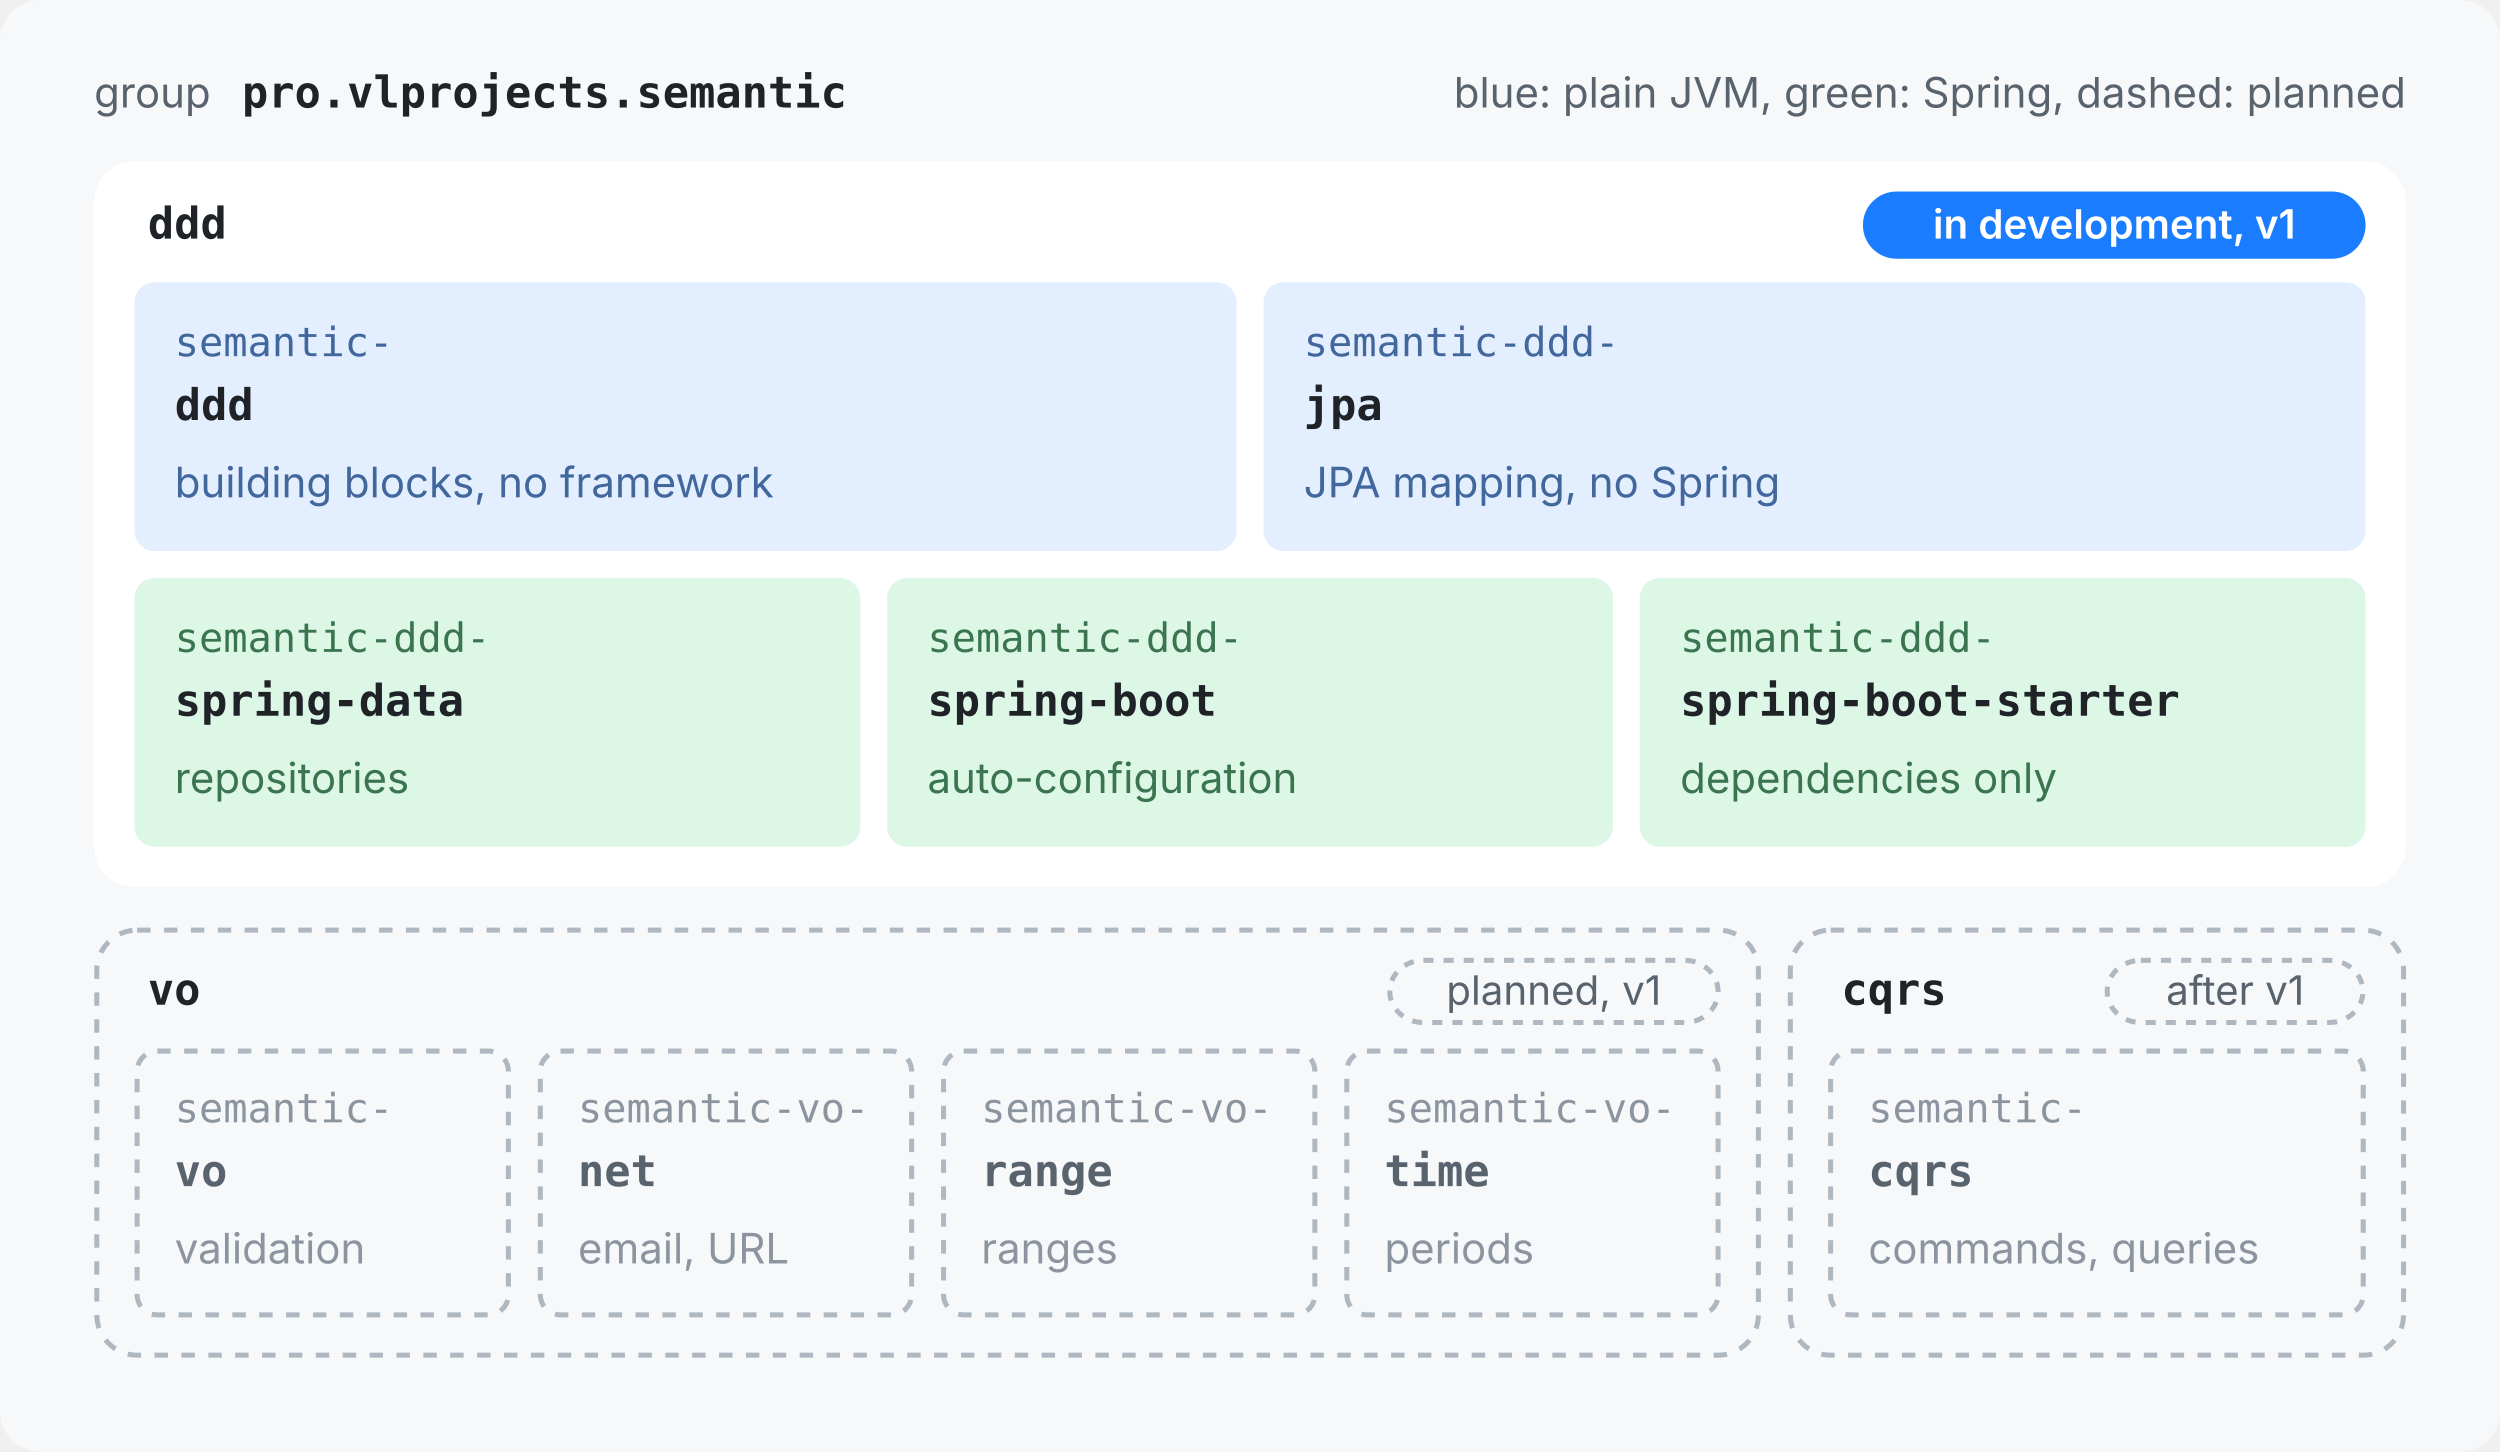
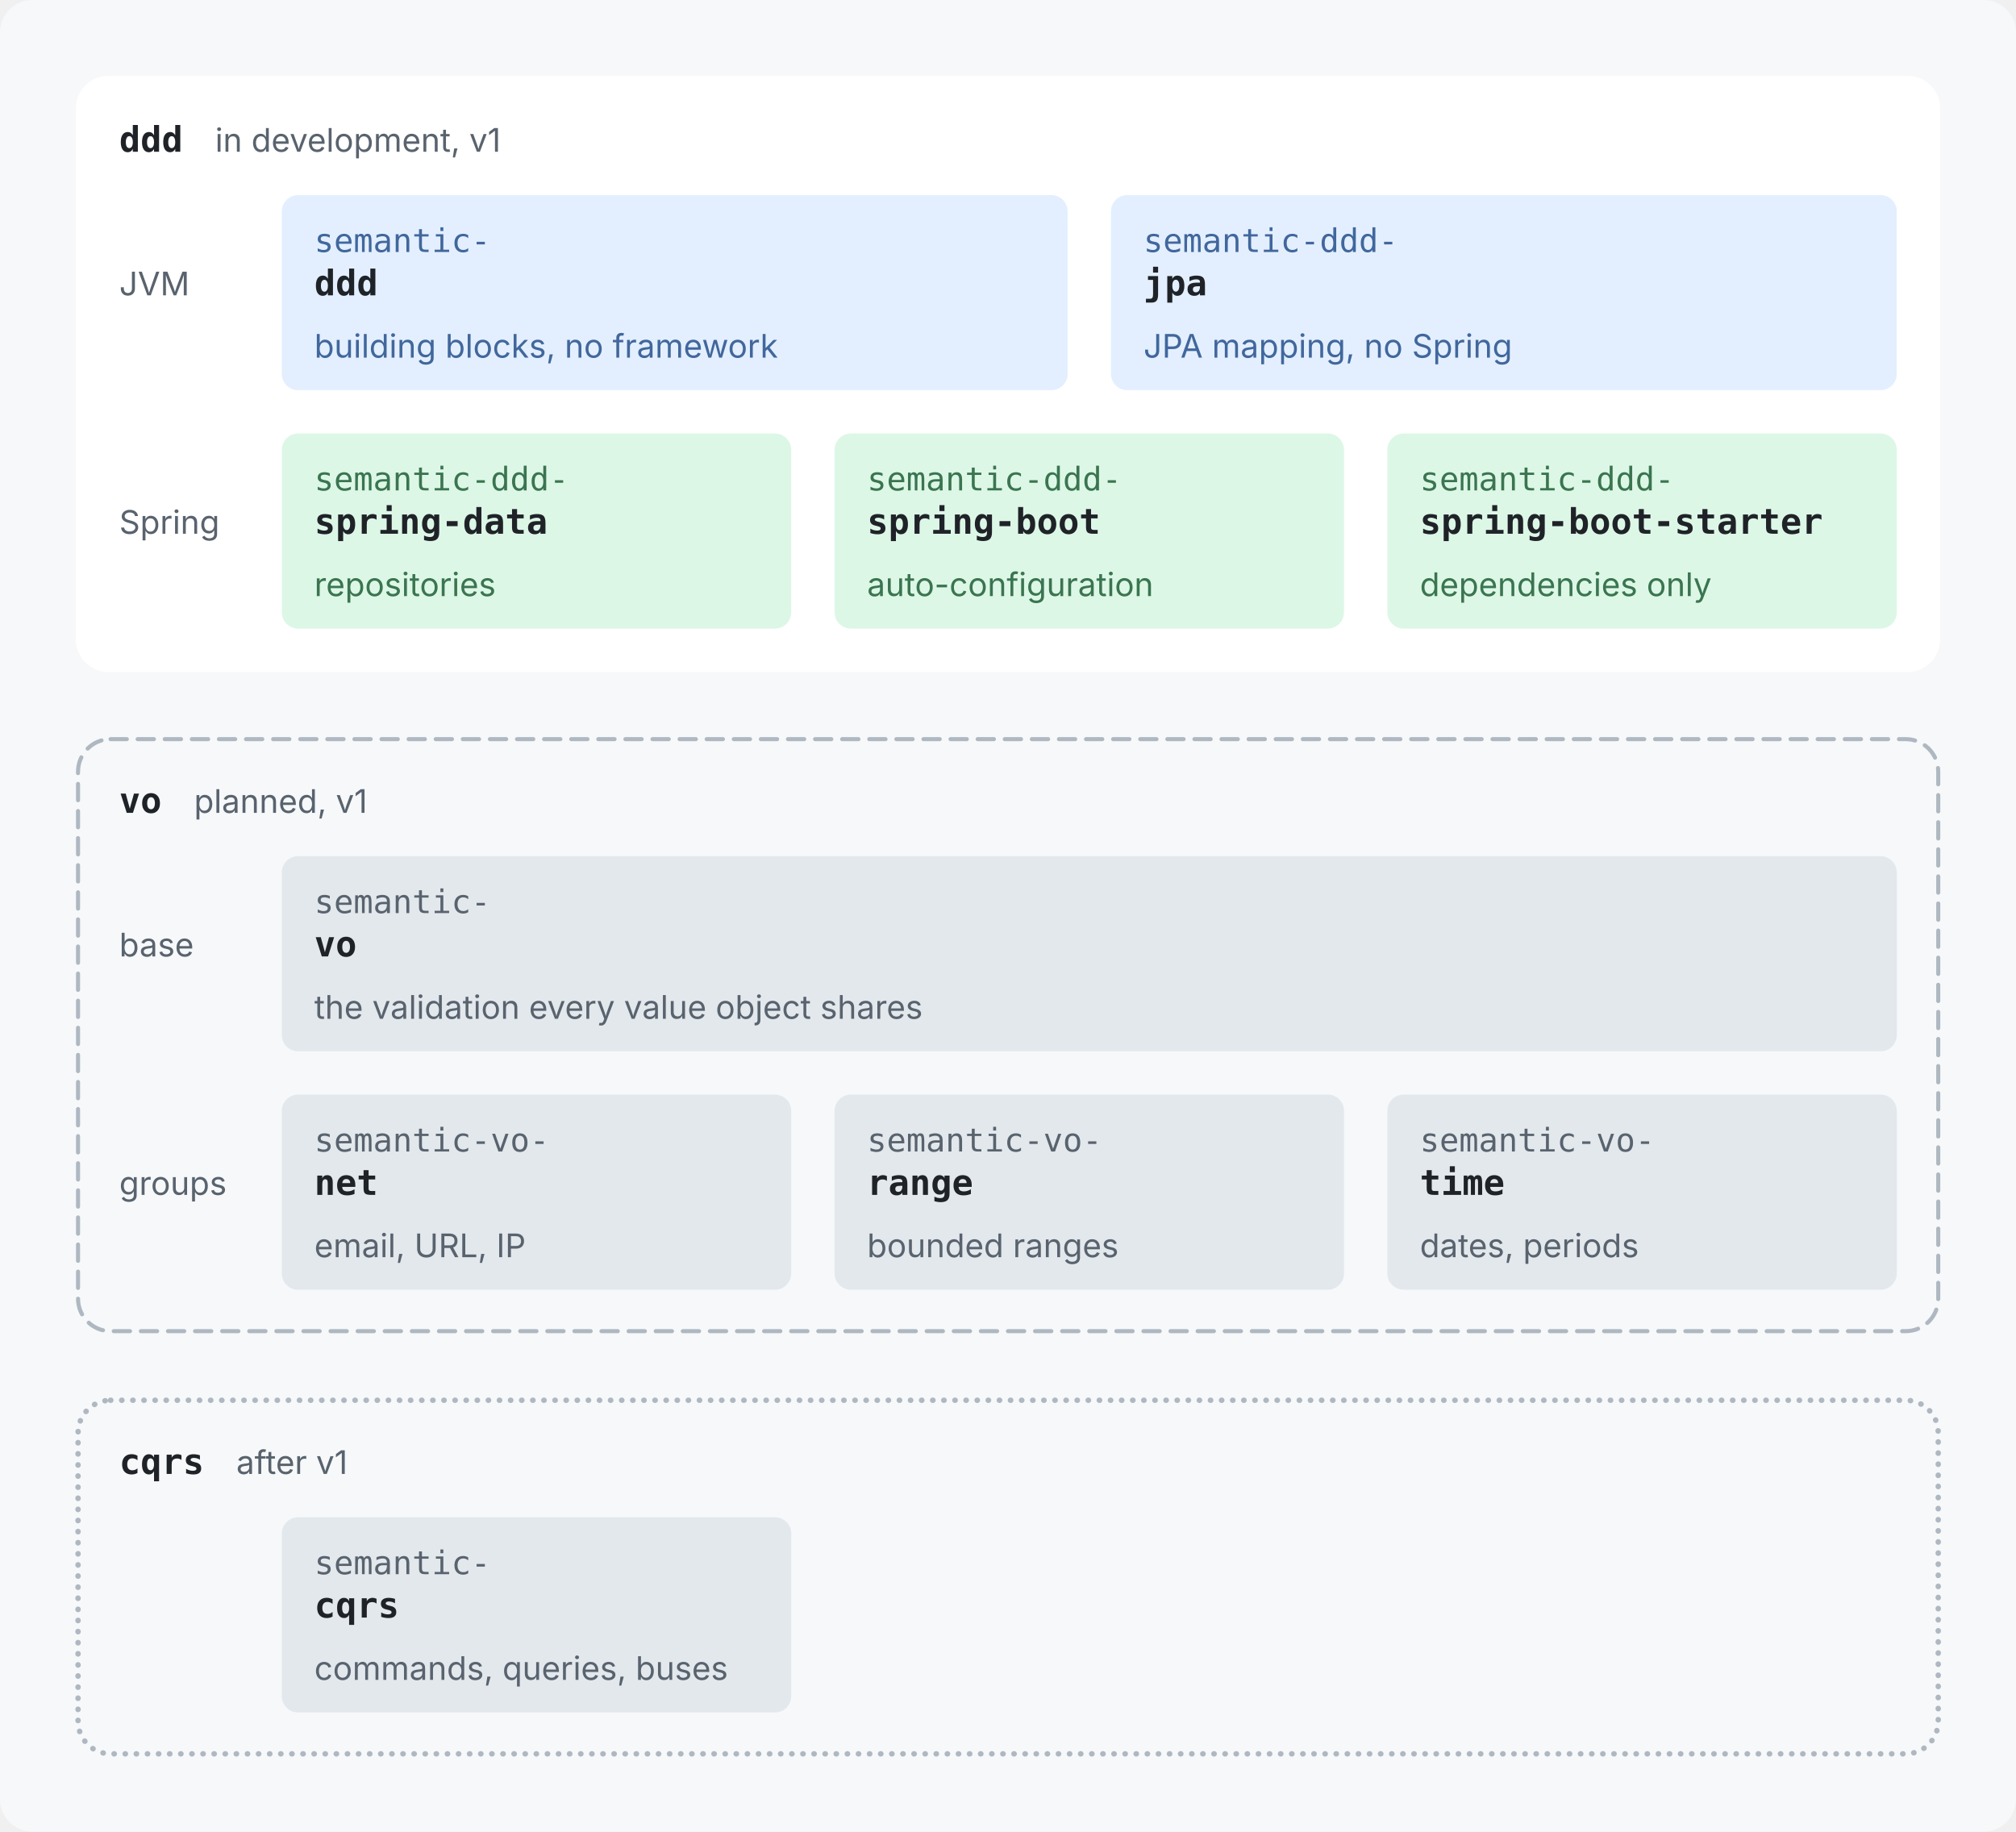
- <svg xmlns="http://www.w3.org/2000/svg" viewBox="0 0 744 432" width="744" height="432" role="img">
-   <rect width="744" height="432" rx="12" fill="#F6F8FA" />
+ <svg xmlns="http://www.w3.org/2000/svg" viewBox="0 0 744 676" width="744" height="676" role="img">
+   <rect width="744" height="676" rx="12" fill="#F6F8FA" />
  <g transform="translate(12,12)">
-     <text x="16.0" y="20.0" font-family="-apple-system, BlinkMacSystemFont, 'Segoe UI', Inter, Helvetica, Arial, sans-serif" font-size="12.5" font-weight="400" fill="#59636E" text-anchor="start">group</text>
-     <text x="60.0" y="20.0" font-family="ui-monospace, SFMono-Regular, 'SF Mono', Menlo, Consolas, monospace" font-size="13" font-weight="600" fill="#1F2328" text-anchor="start">pro.vlprojects.semantic</text>
-     <text x="704.0" y="20.0" font-family="-apple-system, BlinkMacSystemFont, 'Segoe UI', Inter, Helvetica, Arial, sans-serif" font-size="12.5" font-weight="400" fill="#59636E" text-anchor="end">blue: plain JVM, green: Spring, dashed: planned</text>
-     <rect x="16.0" y="36.0" width="688.0" height="216.0" rx="12" fill="#FFFFFF" />
-     <text x="32.0" y="59.0" font-family="ui-monospace, SFMono-Regular, 'SF Mono', Menlo, Consolas, monospace" font-size="13" font-weight="600" fill="#1F2328" text-anchor="start">ddd</text>
-     <rect x="542.4" y="45.0" width="149.6" height="20.0" rx="10" fill="#1A7CFF" />
-     <text x="617.2" y="59.0" font-family="-apple-system, BlinkMacSystemFont, 'Segoe UI', Inter, Helvetica, Arial, sans-serif" font-size="12" font-weight="600" fill="#FFFFFF" text-anchor="middle">in development, v1</text>
-     <rect x="28.0" y="72.0" width="328.0" height="80.0" rx="6" fill="#E3EFFF" />
-     <text x="40.0" y="94.0" font-family="ui-monospace, SFMono-Regular, 'SF Mono', Menlo, Consolas, monospace" font-size="12" font-weight="400" fill="#41679C" text-anchor="start">semantic-</text>
-     <text x="40.0" y="113.0" font-family="ui-monospace, SFMono-Regular, 'SF Mono', Menlo, Consolas, monospace" font-size="13" font-weight="600" fill="#1F2328" text-anchor="start">ddd</text>
-     <text x="40.0" y="136.0" font-family="-apple-system, BlinkMacSystemFont, 'Segoe UI', Inter, Helvetica, Arial, sans-serif" font-size="12.5" font-weight="400" fill="#41679C" text-anchor="start">building blocks, no framework</text>
-     <rect x="364.0" y="72.0" width="328.0" height="80.0" rx="6" fill="#E3EFFF" />
-     <text x="376.0" y="94.0" font-family="ui-monospace, SFMono-Regular, 'SF Mono', Menlo, Consolas, monospace" font-size="12" font-weight="400" fill="#41679C" text-anchor="start">semantic-ddd-</text>
-     <text x="376.0" y="113.0" font-family="ui-monospace, SFMono-Regular, 'SF Mono', Menlo, Consolas, monospace" font-size="13" font-weight="600" fill="#1F2328" text-anchor="start">jpa</text>
-     <text x="376.0" y="136.0" font-family="-apple-system, BlinkMacSystemFont, 'Segoe UI', Inter, Helvetica, Arial, sans-serif" font-size="12.5" font-weight="400" fill="#41679C" text-anchor="start">JPA mapping, no Spring</text>
-     <rect x="28.0" y="160.0" width="216.0" height="80.0" rx="6" fill="#DDF7E7" />
-     <text x="40.0" y="182.0" font-family="ui-monospace, SFMono-Regular, 'SF Mono', Menlo, Consolas, monospace" font-size="12" font-weight="400" fill="#3A7550" text-anchor="start">semantic-ddd-</text>
-     <text x="40.0" y="201.0" font-family="ui-monospace, SFMono-Regular, 'SF Mono', Menlo, Consolas, monospace" font-size="13" font-weight="600" fill="#1F2328" text-anchor="start">spring-data</text>
-     <text x="40.0" y="224.0" font-family="-apple-system, BlinkMacSystemFont, 'Segoe UI', Inter, Helvetica, Arial, sans-serif" font-size="12.5" font-weight="400" fill="#3A7550" text-anchor="start">repositories</text>
-     <rect x="252.0" y="160.0" width="216.0" height="80.0" rx="6" fill="#DDF7E7" />
-     <text x="264.0" y="182.0" font-family="ui-monospace, SFMono-Regular, 'SF Mono', Menlo, Consolas, monospace" font-size="12" font-weight="400" fill="#3A7550" text-anchor="start">semantic-ddd-</text>
-     <text x="264.0" y="201.0" font-family="ui-monospace, SFMono-Regular, 'SF Mono', Menlo, Consolas, monospace" font-size="13" font-weight="600" fill="#1F2328" text-anchor="start">spring-boot</text>
-     <text x="264.0" y="224.0" font-family="-apple-system, BlinkMacSystemFont, 'Segoe UI', Inter, Helvetica, Arial, sans-serif" font-size="12.5" font-weight="400" fill="#3A7550" text-anchor="start">auto-configuration</text>
-     <rect x="476.0" y="160.0" width="216.0" height="80.0" rx="6" fill="#DDF7E7" />
-     <text x="488.0" y="182.0" font-family="ui-monospace, SFMono-Regular, 'SF Mono', Menlo, Consolas, monospace" font-size="12" font-weight="400" fill="#3A7550" text-anchor="start">semantic-ddd-</text>
-     <text x="488.0" y="201.0" font-family="ui-monospace, SFMono-Regular, 'SF Mono', Menlo, Consolas, monospace" font-size="13" font-weight="600" fill="#1F2328" text-anchor="start">spring-boot-starter</text>
-     <text x="488.0" y="224.0" font-family="-apple-system, BlinkMacSystemFont, 'Segoe UI', Inter, Helvetica, Arial, sans-serif" font-size="12.5" font-weight="400" fill="#3A7550" text-anchor="start">dependencies only</text>
-     <rect x="16.8" y="264.8" width="494.5" height="126.5" rx="12" fill="none" stroke="#AFB8C1" stroke-width="1.5" stroke-dasharray="4 4" />
-     <text x="32.0" y="287.0" font-family="ui-monospace, SFMono-Regular, 'SF Mono', Menlo, Consolas, monospace" font-size="13" font-weight="600" fill="#1F2328" text-anchor="start">vo</text>
-     <rect x="401.6" y="273.8" width="97.7" height="18.5" rx="10" fill="none" stroke="#AFB8C1" stroke-width="1.5" stroke-dasharray="3 3" />
-     <text x="450.4" y="287.0" font-family="-apple-system, BlinkMacSystemFont, 'Segoe UI', Inter, Helvetica, Arial, sans-serif" font-size="12" font-weight="400" fill="#59636E" text-anchor="middle">planned, v1</text>
-     <rect x="28.8" y="300.8" width="110.5" height="78.5" rx="6" fill="none" stroke="#AFB8C1" stroke-width="1.5" stroke-dasharray="4 4" />
-     <text x="40.0" y="322.0" font-family="ui-monospace, SFMono-Regular, 'SF Mono', Menlo, Consolas, monospace" font-size="12" font-weight="400" fill="#8C959F" text-anchor="start">semantic-</text>
-     <text x="40.0" y="341.0" font-family="ui-monospace, SFMono-Regular, 'SF Mono', Menlo, Consolas, monospace" font-size="13" font-weight="600" fill="#59636E" text-anchor="start">vo</text>
-     <text x="40.0" y="364.0" font-family="-apple-system, BlinkMacSystemFont, 'Segoe UI', Inter, Helvetica, Arial, sans-serif" font-size="12.5" font-weight="400" fill="#8C959F" text-anchor="start">validation</text>
-     <rect x="148.8" y="300.8" width="110.5" height="78.5" rx="6" fill="none" stroke="#AFB8C1" stroke-width="1.5" stroke-dasharray="4 4" />
-     <text x="160.0" y="322.0" font-family="ui-monospace, SFMono-Regular, 'SF Mono', Menlo, Consolas, monospace" font-size="12" font-weight="400" fill="#8C959F" text-anchor="start">semantic-vo-</text>
-     <text x="160.0" y="341.0" font-family="ui-monospace, SFMono-Regular, 'SF Mono', Menlo, Consolas, monospace" font-size="13" font-weight="600" fill="#59636E" text-anchor="start">net</text>
-     <text x="160.0" y="364.0" font-family="-apple-system, BlinkMacSystemFont, 'Segoe UI', Inter, Helvetica, Arial, sans-serif" font-size="12.5" font-weight="400" fill="#8C959F" text-anchor="start">email, URL</text>
-     <rect x="268.8" y="300.8" width="110.5" height="78.5" rx="6" fill="none" stroke="#AFB8C1" stroke-width="1.5" stroke-dasharray="4 4" />
-     <text x="280.0" y="322.0" font-family="ui-monospace, SFMono-Regular, 'SF Mono', Menlo, Consolas, monospace" font-size="12" font-weight="400" fill="#8C959F" text-anchor="start">semantic-vo-</text>
-     <text x="280.0" y="341.0" font-family="ui-monospace, SFMono-Regular, 'SF Mono', Menlo, Consolas, monospace" font-size="13" font-weight="600" fill="#59636E" text-anchor="start">range</text>
-     <text x="280.0" y="364.0" font-family="-apple-system, BlinkMacSystemFont, 'Segoe UI', Inter, Helvetica, Arial, sans-serif" font-size="12.5" font-weight="400" fill="#8C959F" text-anchor="start">ranges</text>
-     <rect x="388.8" y="300.8" width="110.5" height="78.5" rx="6" fill="none" stroke="#AFB8C1" stroke-width="1.5" stroke-dasharray="4 4" />
-     <text x="400.0" y="322.0" font-family="ui-monospace, SFMono-Regular, 'SF Mono', Menlo, Consolas, monospace" font-size="12" font-weight="400" fill="#8C959F" text-anchor="start">semantic-vo-</text>
-     <text x="400.0" y="341.0" font-family="ui-monospace, SFMono-Regular, 'SF Mono', Menlo, Consolas, monospace" font-size="13" font-weight="600" fill="#59636E" text-anchor="start">time</text>
-     <text x="400.0" y="364.0" font-family="-apple-system, BlinkMacSystemFont, 'Segoe UI', Inter, Helvetica, Arial, sans-serif" font-size="12.5" font-weight="400" fill="#8C959F" text-anchor="start">periods</text>
-     <rect x="520.8" y="264.8" width="182.5" height="126.5" rx="12" fill="none" stroke="#AFB8C1" stroke-width="1.5" stroke-dasharray="4 4" />
-     <text x="536.0" y="287.0" font-family="ui-monospace, SFMono-Regular, 'SF Mono', Menlo, Consolas, monospace" font-size="13" font-weight="600" fill="#1F2328" text-anchor="start">cqrs</text>
-     <rect x="615.1" y="273.8" width="76.1" height="18.5" rx="10" fill="none" stroke="#AFB8C1" stroke-width="1.5" stroke-dasharray="3 3" />
-     <text x="653.2" y="287.0" font-family="-apple-system, BlinkMacSystemFont, 'Segoe UI', Inter, Helvetica, Arial, sans-serif" font-size="12" font-weight="400" fill="#59636E" text-anchor="middle">after v1</text>
-     <rect x="532.8" y="300.8" width="158.5" height="78.5" rx="6" fill="none" stroke="#AFB8C1" stroke-width="1.5" stroke-dasharray="4 4" />
-     <text x="544.0" y="322.0" font-family="ui-monospace, SFMono-Regular, 'SF Mono', Menlo, Consolas, monospace" font-size="12" font-weight="400" fill="#8C959F" text-anchor="start">semantic-</text>
-     <text x="544.0" y="341.0" font-family="ui-monospace, SFMono-Regular, 'SF Mono', Menlo, Consolas, monospace" font-size="13" font-weight="600" fill="#59636E" text-anchor="start">cqrs</text>
-     <text x="544.0" y="364.0" font-family="-apple-system, BlinkMacSystemFont, 'Segoe UI', Inter, Helvetica, Arial, sans-serif" font-size="12.5" font-weight="400" fill="#8C959F" text-anchor="start">commands, queries</text>
+     <rect x="16.0" y="16.0" width="688.0" height="220.0" rx="12" fill="#FFFFFF" />
+     <text x="32.0" y="44.0" font-family="ui-monospace, SFMono-Regular, 'SF Mono', Menlo, Consolas, monospace" font-size="13" font-weight="600" fill="#1F2328" text-anchor="start">ddd</text>
+     <text x="67.4" y="44.0" font-family="-apple-system, BlinkMacSystemFont, 'Segoe UI', Inter, Helvetica, Arial, sans-serif" font-size="12" font-weight="400" fill="#59636E" text-anchor="start">in development, v1</text>
+     <text x="32.0" y="97.0" font-family="-apple-system, BlinkMacSystemFont, 'Segoe UI', Inter, Helvetica, Arial, sans-serif" font-size="12" font-weight="400" fill="#59636E" text-anchor="start">JVM</text>
+     <rect x="92.0" y="60.0" width="290.0" height="72.0" rx="6" fill="#E3EFFF" />
+     <text x="104.0" y="81.0" font-family="ui-monospace, SFMono-Regular, 'SF Mono', Menlo, Consolas, monospace" font-size="12" font-weight="400" fill="#41679C" text-anchor="start">semantic-</text>
+     <text x="104.0" y="97.0" font-family="ui-monospace, SFMono-Regular, 'SF Mono', Menlo, Consolas, monospace" font-size="13" font-weight="600" fill="#1F2328" text-anchor="start">ddd</text>
+     <text x="104.0" y="120.0" font-family="-apple-system, BlinkMacSystemFont, 'Segoe UI', Inter, Helvetica, Arial, sans-serif" font-size="12" font-weight="400" fill="#41679C" text-anchor="start">building blocks, no framework</text>
+     <rect x="398.0" y="60.0" width="290.0" height="72.0" rx="6" fill="#E3EFFF" />
+     <text x="410.0" y="81.0" font-family="ui-monospace, SFMono-Regular, 'SF Mono', Menlo, Consolas, monospace" font-size="12" font-weight="400" fill="#41679C" text-anchor="start">semantic-ddd-</text>
+     <text x="410.0" y="97.0" font-family="ui-monospace, SFMono-Regular, 'SF Mono', Menlo, Consolas, monospace" font-size="13" font-weight="600" fill="#1F2328" text-anchor="start">jpa</text>
+     <text x="410.0" y="120.0" font-family="-apple-system, BlinkMacSystemFont, 'Segoe UI', Inter, Helvetica, Arial, sans-serif" font-size="12" font-weight="400" fill="#41679C" text-anchor="start">JPA mapping, no Spring</text>
+     <text x="32.0" y="185.0" font-family="-apple-system, BlinkMacSystemFont, 'Segoe UI', Inter, Helvetica, Arial, sans-serif" font-size="12" font-weight="400" fill="#59636E" text-anchor="start">Spring</text>
+     <rect x="92.0" y="148.0" width="188.0" height="72.0" rx="6" fill="#DDF7E7" />
+     <text x="104.0" y="169.0" font-family="ui-monospace, SFMono-Regular, 'SF Mono', Menlo, Consolas, monospace" font-size="12" font-weight="400" fill="#3A7550" text-anchor="start">semantic-ddd-</text>
+     <text x="104.0" y="185.0" font-family="ui-monospace, SFMono-Regular, 'SF Mono', Menlo, Consolas, monospace" font-size="13" font-weight="600" fill="#1F2328" text-anchor="start">spring-data</text>
+     <text x="104.0" y="208.0" font-family="-apple-system, BlinkMacSystemFont, 'Segoe UI', Inter, Helvetica, Arial, sans-serif" font-size="12" font-weight="400" fill="#3A7550" text-anchor="start">repositories</text>
+     <rect x="296.0" y="148.0" width="188.0" height="72.0" rx="6" fill="#DDF7E7" />
+     <text x="308.0" y="169.0" font-family="ui-monospace, SFMono-Regular, 'SF Mono', Menlo, Consolas, monospace" font-size="12" font-weight="400" fill="#3A7550" text-anchor="start">semantic-ddd-</text>
+     <text x="308.0" y="185.0" font-family="ui-monospace, SFMono-Regular, 'SF Mono', Menlo, Consolas, monospace" font-size="13" font-weight="600" fill="#1F2328" text-anchor="start">spring-boot</text>
+     <text x="308.0" y="208.0" font-family="-apple-system, BlinkMacSystemFont, 'Segoe UI', Inter, Helvetica, Arial, sans-serif" font-size="12" font-weight="400" fill="#3A7550" text-anchor="start">auto-configuration</text>
+     <rect x="500.0" y="148.0" width="188.0" height="72.0" rx="6" fill="#DDF7E7" />
+     <text x="512.0" y="169.0" font-family="ui-monospace, SFMono-Regular, 'SF Mono', Menlo, Consolas, monospace" font-size="12" font-weight="400" fill="#3A7550" text-anchor="start">semantic-ddd-</text>
+     <text x="512.0" y="185.0" font-family="ui-monospace, SFMono-Regular, 'SF Mono', Menlo, Consolas, monospace" font-size="13" font-weight="600" fill="#1F2328" text-anchor="start">spring-boot-starter</text>
+     <text x="512.0" y="208.0" font-family="-apple-system, BlinkMacSystemFont, 'Segoe UI', Inter, Helvetica, Arial, sans-serif" font-size="12" font-weight="400" fill="#3A7550" text-anchor="start">dependencies only</text>
+     <rect x="16.8" y="260.8" width="686.5" height="218.5" rx="12" fill="none" stroke="#AFB8C1" stroke-width="1.5" stroke-dasharray="6 4" stroke-linecap="round" />
+     <text x="32.0" y="288.0" font-family="ui-monospace, SFMono-Regular, 'SF Mono', Menlo, Consolas, monospace" font-size="13" font-weight="600" fill="#1F2328" text-anchor="start">vo</text>
+     <text x="59.6" y="288.0" font-family="-apple-system, BlinkMacSystemFont, 'Segoe UI', Inter, Helvetica, Arial, sans-serif" font-size="12" font-weight="400" fill="#59636E" text-anchor="start">planned, v1</text>
+     <text x="32.0" y="341.0" font-family="-apple-system, BlinkMacSystemFont, 'Segoe UI', Inter, Helvetica, Arial, sans-serif" font-size="12" font-weight="400" fill="#59636E" text-anchor="start">base</text>
+     <rect x="92.0" y="304.0" width="596.0" height="72.0" rx="6" fill="#E3E8ED" />
+     <text x="104.0" y="325.0" font-family="ui-monospace, SFMono-Regular, 'SF Mono', Menlo, Consolas, monospace" font-size="12" font-weight="400" fill="#59636E" text-anchor="start">semantic-</text>
+     <text x="104.0" y="341.0" font-family="ui-monospace, SFMono-Regular, 'SF Mono', Menlo, Consolas, monospace" font-size="13" font-weight="600" fill="#1F2328" text-anchor="start">vo</text>
+     <text x="104.0" y="364.0" font-family="-apple-system, BlinkMacSystemFont, 'Segoe UI', Inter, Helvetica, Arial, sans-serif" font-size="12" font-weight="400" fill="#59636E" text-anchor="start">the validation every value object shares</text>
+     <text x="32.0" y="429.0" font-family="-apple-system, BlinkMacSystemFont, 'Segoe UI', Inter, Helvetica, Arial, sans-serif" font-size="12" font-weight="400" fill="#59636E" text-anchor="start">groups</text>
+     <rect x="92.0" y="392.0" width="188.0" height="72.0" rx="6" fill="#E3E8ED" />
+     <text x="104.0" y="413.0" font-family="ui-monospace, SFMono-Regular, 'SF Mono', Menlo, Consolas, monospace" font-size="12" font-weight="400" fill="#59636E" text-anchor="start">semantic-vo-</text>
+     <text x="104.0" y="429.0" font-family="ui-monospace, SFMono-Regular, 'SF Mono', Menlo, Consolas, monospace" font-size="13" font-weight="600" fill="#1F2328" text-anchor="start">net</text>
+     <text x="104.0" y="452.0" font-family="-apple-system, BlinkMacSystemFont, 'Segoe UI', Inter, Helvetica, Arial, sans-serif" font-size="12" font-weight="400" fill="#59636E" text-anchor="start">email, URL, IP</text>
+     <rect x="296.0" y="392.0" width="188.0" height="72.0" rx="6" fill="#E3E8ED" />
+     <text x="308.0" y="413.0" font-family="ui-monospace, SFMono-Regular, 'SF Mono', Menlo, Consolas, monospace" font-size="12" font-weight="400" fill="#59636E" text-anchor="start">semantic-vo-</text>
+     <text x="308.0" y="429.0" font-family="ui-monospace, SFMono-Regular, 'SF Mono', Menlo, Consolas, monospace" font-size="13" font-weight="600" fill="#1F2328" text-anchor="start">range</text>
+     <text x="308.0" y="452.0" font-family="-apple-system, BlinkMacSystemFont, 'Segoe UI', Inter, Helvetica, Arial, sans-serif" font-size="12" font-weight="400" fill="#59636E" text-anchor="start">bounded ranges</text>
+     <rect x="500.0" y="392.0" width="188.0" height="72.0" rx="6" fill="#E3E8ED" />
+     <text x="512.0" y="413.0" font-family="ui-monospace, SFMono-Regular, 'SF Mono', Menlo, Consolas, monospace" font-size="12" font-weight="400" fill="#59636E" text-anchor="start">semantic-vo-</text>
+     <text x="512.0" y="429.0" font-family="ui-monospace, SFMono-Regular, 'SF Mono', Menlo, Consolas, monospace" font-size="13" font-weight="600" fill="#1F2328" text-anchor="start">time</text>
+     <text x="512.0" y="452.0" font-family="-apple-system, BlinkMacSystemFont, 'Segoe UI', Inter, Helvetica, Arial, sans-serif" font-size="12" font-weight="400" fill="#59636E" text-anchor="start">dates, periods</text>
+     <rect x="16.8" y="504.8" width="686.5" height="130.5" rx="12" fill="none" stroke="#AFB8C1" stroke-width="2" stroke-dasharray="0.1 4" stroke-linecap="round" />
+     <text x="32.0" y="532.0" font-family="ui-monospace, SFMono-Regular, 'SF Mono', Menlo, Consolas, monospace" font-size="13" font-weight="600" fill="#1F2328" text-anchor="start">cqrs</text>
+     <text x="75.2" y="532.0" font-family="-apple-system, BlinkMacSystemFont, 'Segoe UI', Inter, Helvetica, Arial, sans-serif" font-size="12" font-weight="400" fill="#59636E" text-anchor="start">after v1</text>
+     <rect x="92.0" y="548.0" width="188.0" height="72.0" rx="6" fill="#E3E8ED" />
+     <text x="104.0" y="569.0" font-family="ui-monospace, SFMono-Regular, 'SF Mono', Menlo, Consolas, monospace" font-size="12" font-weight="400" fill="#59636E" text-anchor="start">semantic-</text>
+     <text x="104.0" y="585.0" font-family="ui-monospace, SFMono-Regular, 'SF Mono', Menlo, Consolas, monospace" font-size="13" font-weight="600" fill="#1F2328" text-anchor="start">cqrs</text>
+     <text x="104.0" y="608.0" font-family="-apple-system, BlinkMacSystemFont, 'Segoe UI', Inter, Helvetica, Arial, sans-serif" font-size="12" font-weight="400" fill="#59636E" text-anchor="start">commands, queries, buses</text>
  </g>
</svg>
